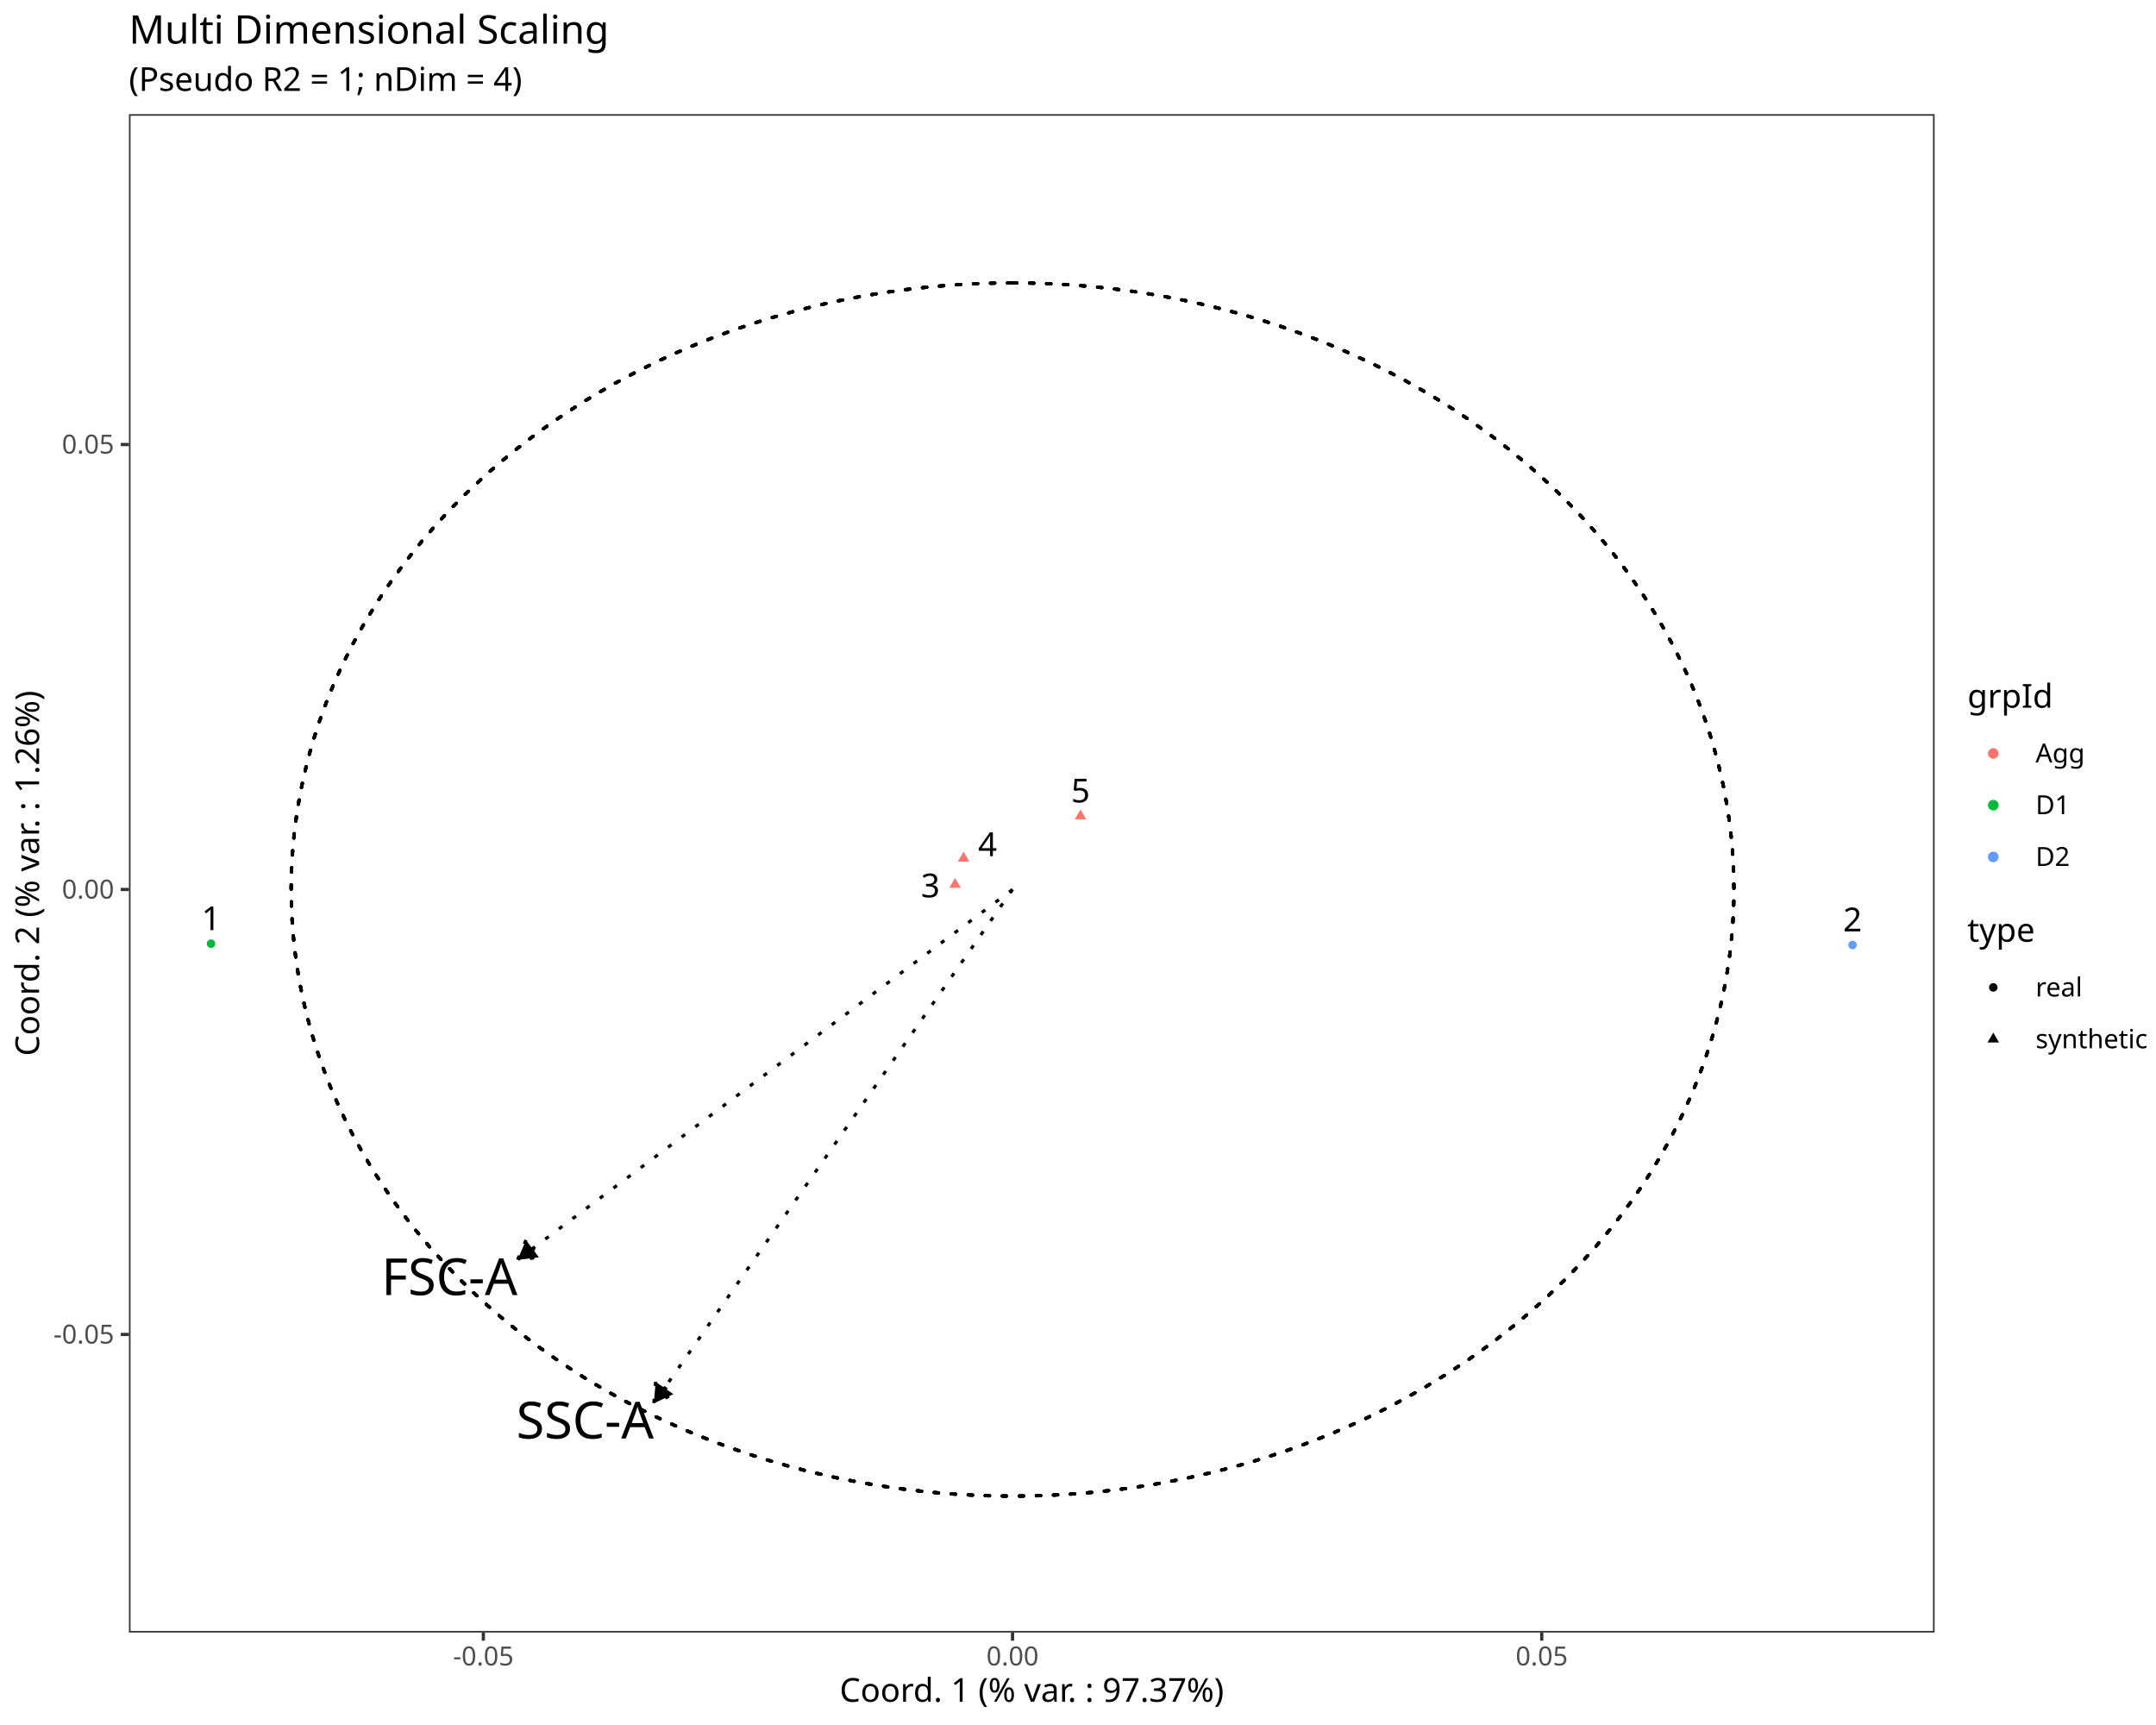
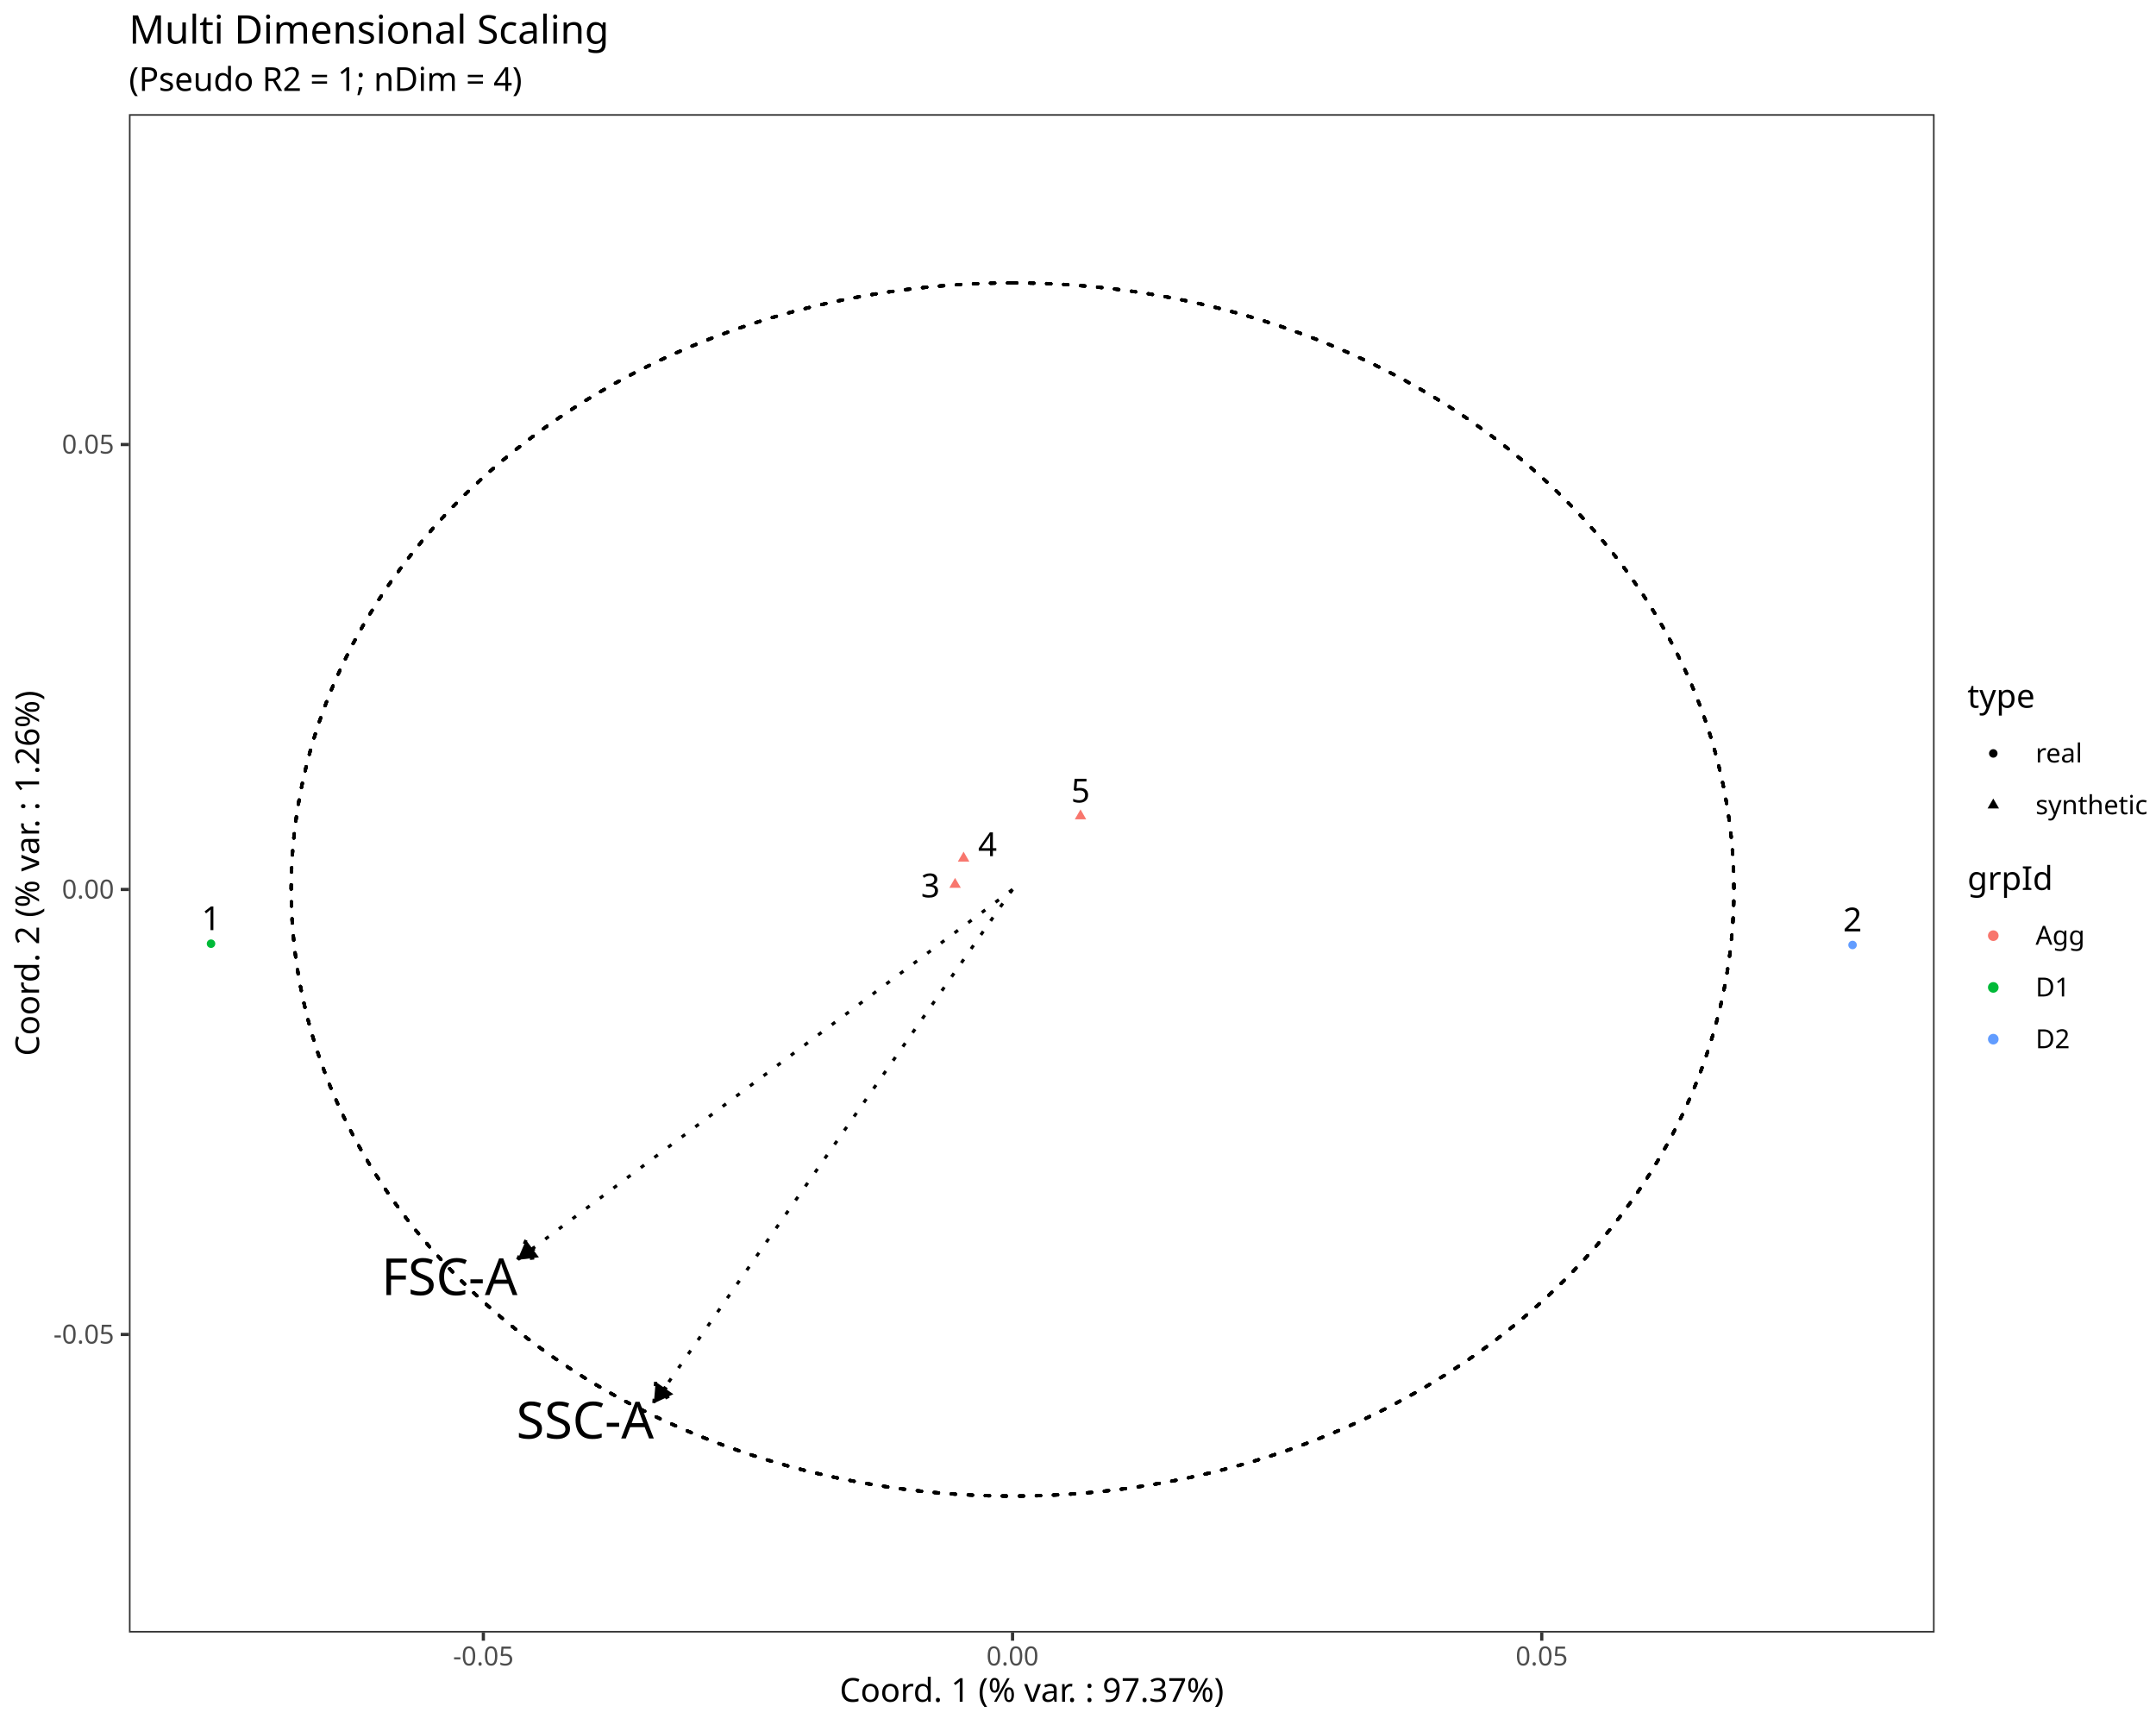
<svg xmlns="http://www.w3.org/2000/svg" class="svglite" data-engine-version="2.0" width="720.00pt" height="576.00pt" viewBox="0 0 720.00 576.00">
  <defs>
    <style type="text/css">
    .svglite line, .svglite polyline, .svglite polygon, .svglite path, .svglite rect, .svglite circle {
      fill: none;
      stroke: #000000;
      stroke-linecap: round;
      stroke-linejoin: round;
      stroke-miterlimit: 10.00;
    }
  </style>
  </defs>
  <rect width="100%" height="100%" style="stroke: none; fill: #FFFFFF;" />
  <defs>
    <clipPath id="cpMC4wMHw3MjAuMDB8MC4wMHw1NzYuMDA=">
      <rect x="0.00" y="0.00" width="720.00" height="576.00" />
    </clipPath>
  </defs>
  <g clip-path="url(#cpMC4wMHw3MjAuMDB8MC4wMHw1NzYuMDA=)">
    <rect x="0.00" y="0.00" width="720.00" height="576.00" style="stroke-width: 1.07; stroke: #FFFFFF; fill: #FFFFFF;" />
  </g>
  <defs>
    <clipPath id="cpNDMuMDZ8NjQ2LjA3fDM4LjEyfDU0NS4xMQ==">
      <rect x="43.06" y="38.12" width="603.00" height="507.00" />
    </clipPath>
  </defs>
  <g clip-path="url(#cpNDMuMDZ8NjQ2LjA3fDM4LjEyfDU0NS4xMQ==)">
    <rect x="43.06" y="38.12" width="603.00" height="507.00" style="stroke-width: 1.07; stroke: none; fill: #FFFFFF;" />
    <circle cx="70.47" cy="315.11" r="1.42" style="stroke-width: 0.71; stroke: none; fill: #00BA38;" />
    <circle cx="618.66" cy="315.54" r="1.42" style="stroke-width: 0.71; stroke: none; fill: #619CFF;" />
    <polygon points="318.95,293.14 320.87,296.45 317.04,296.45 " style="stroke-width: 0.71; stroke: none; fill: #F8766D;" />
    <polygon points="321.79,284.37 323.71,287.69 319.88,287.69 " style="stroke-width: 0.71; stroke: none; fill: #F8766D;" />
    <polygon points="360.84,270.27 362.75,273.59 358.93,273.59 " style="stroke-width: 0.71; stroke: none; fill: #F8766D;" />
    <text x="70.49" y="310.57" text-anchor="middle" style="font-size: 11.04px; font-family: sans;" textLength="6.14px" lengthAdjust="spacingAndGlyphs">1</text>
    <text x="618.65" y="311.00" text-anchor="middle" style="font-size: 11.04px; font-family: sans;" textLength="6.14px" lengthAdjust="spacingAndGlyphs">2</text>
    <text x="310.71" y="299.63" text-anchor="middle" style="font-size: 11.04px; font-family: sans;" textLength="6.14px" lengthAdjust="spacingAndGlyphs">3</text>
    <text x="329.78" y="285.88" text-anchor="middle" style="font-size: 11.04px; font-family: sans;" textLength="6.14px" lengthAdjust="spacingAndGlyphs">4</text>
    <text x="360.84" y="267.94" text-anchor="middle" style="font-size: 11.04px; font-family: sans;" textLength="6.14px" lengthAdjust="spacingAndGlyphs">5</text>
    <line x1="338.14" y1="297.01" x2="172.82" y2="420.69" style="stroke-width: 1.07; stroke-dasharray: 1.42,4.27; stroke-linecap: butt;" />
    <polygon points="175.66,414.07 172.82,420.69 179.97,419.84 " style="stroke-width: 1.07; stroke-dasharray: 1.42,4.27; stroke-linecap: butt; fill: #000000;" />
    <line x1="338.14" y1="297.01" x2="218.35" y2="468.59" style="stroke-width: 1.07; stroke-dasharray: 1.42,4.27; stroke-linecap: butt;" />
    <polygon points="218.96,461.41 218.35,468.59 224.87,465.53 " style="stroke-width: 1.07; stroke-dasharray: 1.42,4.27; stroke-linecap: butt; fill: #000000;" />
    <text x="172.82" y="432.44" text-anchor="end" style="font-size: 17.07px; font-family: sans;" textLength="51.23px" lengthAdjust="spacingAndGlyphs">FSC-A</text>
    <text x="218.35" y="480.33" text-anchor="end" style="font-size: 17.07px; font-family: sans;" textLength="52.19px" lengthAdjust="spacingAndGlyphs">SSC-A</text>
    <polygon points="338.14,94.47 342.35,94.50 346.55,94.59 350.75,94.74 354.95,94.96 359.14,95.24 363.32,95.58 367.50,95.98 371.67,96.44 375.83,96.96 379.97,97.54 384.11,98.19 388.23,98.89 392.33,99.66 396.42,100.48 400.49,101.37 404.54,102.31 408.58,103.32 412.59,104.38 416.57,105.50 420.54,106.68 424.47,107.92 428.39,109.21 432.27,110.57 436.13,111.98 439.95,113.44 443.75,114.97 447.51,116.54 451.24,118.17 454.93,119.86 458.59,121.60 462.22,123.40 465.80,125.24 469.35,127.14 472.85,129.09 476.32,131.10 479.74,133.15 483.12,135.25 486.46,137.40 489.75,139.60 492.99,141.85 496.19,144.15 499.34,146.49 502.44,148.88 505.49,151.31 508.49,153.79 511.43,156.31 514.33,158.88 517.17,161.48 519.95,164.13 522.68,166.82 525.36,169.55 527.98,172.31 530.54,175.12 533.04,177.96 535.48,180.84 537.86,183.75 540.18,186.70 542.44,189.68 544.64,192.69 546.77,195.74 548.84,198.82 550.85,201.92 552.79,205.06 554.66,208.22 556.47,211.41 558.22,214.63 559.89,217.87 561.50,221.14 563.04,224.43 564.52,227.74 565.92,231.07 567.25,234.42 568.52,237.79 569.71,241.18 570.84,244.59 571.89,248.01 572.87,251.45 573.78,254.90 574.62,258.37 575.39,261.84 576.08,265.33 576.70,268.82 577.25,272.33 577.73,275.84 578.13,279.36 578.46,282.88 578.72,286.41 578.90,289.95 579.01,293.48 579.05,297.01 579.01,300.55 578.90,304.08 578.72,307.61 578.46,311.14 578.13,314.67 577.73,318.19 577.25,321.70 576.70,325.20 576.08,328.70 575.39,332.19 574.62,335.66 573.78,339.13 572.87,342.58 571.89,346.01 570.84,349.44 569.71,352.84 568.52,356.23 567.25,359.60 565.92,362.96 564.52,366.29 563.04,369.60 561.50,372.89 559.89,376.16 558.22,379.40 556.47,382.61 554.66,385.81 552.79,388.97 550.85,392.10 548.84,395.21 546.77,398.29 544.64,401.33 542.44,404.35 540.18,407.33 537.86,410.28 535.48,413.19 533.04,416.07 530.54,418.91 527.98,421.71 525.36,424.48 522.68,427.21 519.95,429.90 517.17,432.54 514.33,435.15 511.43,437.72 508.49,440.24 505.49,442.71 502.44,445.15 499.34,447.54 496.19,449.88 492.99,452.17 489.75,454.42 486.46,456.62 483.12,458.78 479.74,460.88 476.32,462.93 472.85,464.93 469.35,466.88 465.80,468.78 462.22,470.63 458.59,472.43 454.93,474.17 451.24,475.85 447.51,477.49 443.75,479.06 439.95,480.58 436.13,482.05 432.27,483.46 428.39,484.81 424.47,486.11 420.54,487.35 416.57,488.53 412.59,489.65 408.58,490.71 404.54,491.72 400.49,492.66 396.42,493.55 392.33,494.37 388.23,495.14 384.11,495.84 379.97,496.48 375.83,497.07 371.67,497.59 367.50,498.05 363.32,498.45 359.14,498.79 354.95,499.07 350.75,499.28 346.55,499.44 342.35,499.53 338.14,499.56 333.94,499.53 329.73,499.44 325.53,499.28 321.34,499.07 317.15,498.79 312.96,498.45 308.78,498.05 304.62,497.59 300.46,497.07 296.31,496.48 292.18,495.84 288.06,495.14 283.95,494.37 279.86,493.55 275.79,492.66 271.74,491.72 267.71,490.71 263.70,489.65 259.71,488.53 255.75,487.35 251.81,486.11 247.90,484.81 244.01,483.46 240.16,482.05 236.33,480.58 232.54,479.06 228.77,477.49 225.05,475.85 221.35,474.17 217.69,472.43 214.07,470.63 210.48,468.78 206.94,466.88 203.43,464.93 199.97,462.93 196.54,460.88 193.16,458.78 189.83,456.62 186.54,454.42 183.29,452.17 180.10,449.88 176.95,447.54 173.85,445.15 170.80,442.71 167.80,440.24 164.85,437.72 161.96,435.15 159.12,432.54 156.33,429.90 153.60,427.21 150.93,424.48 148.31,421.71 145.75,418.91 143.25,416.07 140.81,413.19 138.42,410.28 136.10,407.33 133.85,404.35 131.65,401.33 129.51,398.29 127.44,395.21 125.44,392.10 123.50,388.97 121.62,385.81 119.81,382.61 118.07,379.40 116.39,376.16 114.78,372.89 113.24,369.60 111.77,366.29 110.36,362.96 109.03,359.60 107.77,356.23 106.57,352.84 105.45,349.44 104.40,346.01 103.41,342.58 102.50,339.13 101.67,335.66 100.90,332.19 100.21,328.70 99.58,325.20 99.04,321.70 98.56,318.19 98.16,314.67 97.83,311.14 97.57,307.61 97.39,304.08 97.28,300.55 97.24,297.01 97.28,293.48 97.39,289.95 97.57,286.41 97.83,282.88 98.16,279.36 98.56,275.84 99.04,272.33 99.58,268.82 100.21,265.33 100.90,261.84 101.67,258.37 102.50,254.90 103.41,251.45 104.40,248.01 105.45,244.59 106.57,241.18 107.77,237.79 109.03,234.42 110.36,231.07 111.77,227.74 113.24,224.43 114.78,221.14 116.39,217.87 118.07,214.63 119.81,211.41 121.62,208.22 123.50,205.06 125.44,201.92 127.44,198.82 129.51,195.74 131.65,192.69 133.85,189.68 136.10,186.70 138.42,183.75 140.81,180.84 143.25,177.96 145.75,175.12 148.31,172.31 150.93,169.55 153.60,166.82 156.33,164.13 159.12,161.48 161.96,158.88 164.85,156.31 167.80,153.79 170.80,151.31 173.85,148.88 176.95,146.49 180.10,144.15 183.29,141.85 186.54,139.60 189.83,137.40 193.16,135.25 196.54,133.15 199.97,131.10 203.43,129.09 206.94,127.14 210.48,125.24 214.07,123.40 217.69,121.60 221.35,119.86 225.05,118.17 228.77,116.54 232.54,114.97 236.33,113.44 240.16,111.98 244.01,110.57 247.90,109.21 251.81,107.92 255.75,106.68 259.71,105.50 263.70,104.38 267.71,103.32 271.74,102.31 275.79,101.37 279.86,100.48 283.95,99.66 288.06,98.89 292.18,98.19 296.31,97.54 300.46,96.96 304.62,96.44 308.78,95.98 312.96,95.58 317.15,95.24 321.34,94.96 325.53,94.74 329.73,94.59 333.94,94.50 338.14,94.47 " style="stroke-width: 1.07; stroke-dasharray: 1.42,4.27; fill: none;" />
    <polygon points="338.14,94.47 342.35,94.50 346.55,94.59 350.75,94.74 354.95,94.96 359.14,95.24 363.32,95.58 367.50,95.98 371.67,96.44 375.83,96.96 379.97,97.54 384.11,98.19 388.23,98.89 392.33,99.66 396.42,100.48 400.49,101.37 404.54,102.31 408.58,103.32 412.59,104.38 416.57,105.50 420.54,106.68 424.47,107.92 428.39,109.21 432.27,110.57 436.13,111.98 439.95,113.44 443.75,114.97 447.51,116.54 451.24,118.17 454.93,119.86 458.59,121.60 462.22,123.40 465.80,125.24 469.35,127.14 472.85,129.09 476.32,131.10 479.74,133.15 483.12,135.25 486.46,137.40 489.75,139.60 492.99,141.85 496.19,144.15 499.34,146.49 502.44,148.88 505.49,151.31 508.49,153.79 511.43,156.31 514.33,158.88 517.17,161.48 519.95,164.13 522.68,166.82 525.36,169.55 527.98,172.31 530.54,175.12 533.04,177.96 535.48,180.84 537.86,183.75 540.18,186.70 542.44,189.68 544.64,192.69 546.77,195.74 548.84,198.82 550.85,201.92 552.79,205.06 554.66,208.22 556.47,211.41 558.22,214.63 559.89,217.87 561.50,221.14 563.04,224.43 564.52,227.74 565.92,231.07 567.25,234.42 568.52,237.79 569.71,241.18 570.84,244.59 571.89,248.01 572.87,251.45 573.78,254.90 574.62,258.37 575.39,261.84 576.08,265.33 576.70,268.82 577.25,272.33 577.73,275.84 578.13,279.36 578.46,282.88 578.72,286.41 578.90,289.95 579.01,293.48 579.05,297.01 579.01,300.55 578.90,304.08 578.72,307.61 578.46,311.14 578.13,314.67 577.73,318.19 577.25,321.70 576.70,325.20 576.08,328.70 575.39,332.19 574.62,335.66 573.78,339.13 572.87,342.58 571.89,346.01 570.84,349.44 569.71,352.84 568.52,356.23 567.25,359.60 565.92,362.96 564.52,366.29 563.04,369.60 561.50,372.89 559.89,376.16 558.22,379.40 556.47,382.61 554.66,385.81 552.79,388.97 550.85,392.10 548.84,395.21 546.77,398.29 544.64,401.33 542.44,404.35 540.18,407.33 537.86,410.28 535.48,413.19 533.04,416.07 530.54,418.91 527.98,421.71 525.36,424.48 522.68,427.21 519.95,429.90 517.17,432.54 514.33,435.15 511.43,437.72 508.49,440.24 505.49,442.71 502.44,445.15 499.34,447.54 496.19,449.88 492.99,452.17 489.75,454.42 486.46,456.62 483.12,458.78 479.74,460.88 476.32,462.93 472.85,464.93 469.35,466.88 465.80,468.78 462.22,470.63 458.59,472.43 454.93,474.17 451.24,475.85 447.51,477.49 443.75,479.06 439.95,480.58 436.13,482.05 432.27,483.46 428.39,484.81 424.47,486.11 420.54,487.35 416.57,488.53 412.59,489.65 408.58,490.71 404.54,491.72 400.49,492.66 396.42,493.55 392.33,494.37 388.23,495.14 384.11,495.84 379.97,496.48 375.83,497.07 371.67,497.59 367.50,498.05 363.32,498.45 359.14,498.79 354.95,499.07 350.75,499.28 346.55,499.44 342.35,499.53 338.14,499.56 333.94,499.53 329.73,499.44 325.53,499.28 321.34,499.07 317.15,498.79 312.96,498.45 308.78,498.05 304.62,497.59 300.46,497.07 296.31,496.48 292.18,495.84 288.06,495.14 283.95,494.37 279.86,493.55 275.79,492.66 271.74,491.72 267.71,490.71 263.70,489.65 259.71,488.53 255.75,487.35 251.81,486.11 247.90,484.81 244.01,483.46 240.16,482.05 236.33,480.58 232.54,479.06 228.77,477.49 225.05,475.85 221.35,474.17 217.69,472.43 214.07,470.63 210.48,468.78 206.94,466.88 203.43,464.93 199.97,462.93 196.54,460.88 193.16,458.78 189.83,456.62 186.54,454.42 183.29,452.17 180.10,449.88 176.95,447.54 173.85,445.15 170.80,442.71 167.80,440.24 164.85,437.72 161.96,435.15 159.12,432.54 156.33,429.90 153.60,427.21 150.93,424.48 148.31,421.71 145.75,418.91 143.25,416.07 140.81,413.19 138.42,410.28 136.10,407.33 133.85,404.35 131.65,401.33 129.51,398.29 127.44,395.21 125.44,392.10 123.50,388.97 121.62,385.81 119.81,382.61 118.07,379.40 116.39,376.16 114.78,372.89 113.24,369.60 111.77,366.29 110.36,362.96 109.03,359.60 107.77,356.23 106.57,352.84 105.45,349.44 104.40,346.01 103.41,342.58 102.50,339.13 101.67,335.66 100.90,332.19 100.21,328.70 99.58,325.20 99.04,321.70 98.56,318.19 98.16,314.67 97.83,311.14 97.57,307.61 97.39,304.08 97.28,300.55 97.24,297.01 97.28,293.48 97.39,289.95 97.57,286.41 97.83,282.88 98.16,279.36 98.56,275.84 99.04,272.33 99.58,268.82 100.21,265.33 100.90,261.84 101.67,258.37 102.50,254.90 103.41,251.45 104.40,248.01 105.45,244.59 106.57,241.18 107.77,237.79 109.03,234.42 110.36,231.07 111.77,227.74 113.24,224.43 114.78,221.14 116.39,217.87 118.07,214.63 119.81,211.41 121.62,208.22 123.50,205.06 125.44,201.92 127.44,198.82 129.51,195.74 131.65,192.69 133.85,189.68 136.10,186.70 138.42,183.75 140.81,180.84 143.25,177.96 145.75,175.12 148.31,172.31 150.93,169.55 153.60,166.82 156.33,164.13 159.12,161.48 161.96,158.88 164.85,156.31 167.80,153.79 170.80,151.31 173.85,148.88 176.95,146.49 180.10,144.15 183.29,141.85 186.54,139.60 189.83,137.40 193.16,135.25 196.54,133.15 199.97,131.10 203.43,129.09 206.94,127.14 210.48,125.24 214.07,123.40 217.69,121.60 221.35,119.86 225.05,118.17 228.77,116.54 232.54,114.97 236.33,113.44 240.16,111.98 244.01,110.57 247.90,109.21 251.81,107.92 255.75,106.68 259.71,105.50 263.70,104.38 267.71,103.32 271.74,102.31 275.79,101.37 279.86,100.48 283.95,99.66 288.06,98.89 292.18,98.19 296.31,97.54 300.46,96.96 304.62,96.44 308.78,95.98 312.96,95.58 317.15,95.24 321.34,94.96 325.53,94.74 329.73,94.59 333.94,94.50 338.14,94.47 " style="stroke-width: 1.07; stroke-dasharray: 1.42,4.27; fill: none;" />
    <polygon points="338.14,94.47 342.35,94.50 346.55,94.59 350.75,94.74 354.95,94.96 359.14,95.24 363.32,95.58 367.50,95.98 371.67,96.44 375.83,96.96 379.97,97.54 384.11,98.19 388.23,98.89 392.33,99.66 396.42,100.48 400.49,101.37 404.54,102.31 408.58,103.32 412.59,104.38 416.57,105.50 420.54,106.68 424.47,107.92 428.39,109.21 432.27,110.57 436.13,111.98 439.95,113.44 443.75,114.97 447.51,116.54 451.24,118.17 454.93,119.86 458.59,121.60 462.22,123.40 465.80,125.24 469.35,127.14 472.85,129.09 476.32,131.10 479.74,133.15 483.12,135.25 486.46,137.40 489.75,139.60 492.99,141.85 496.19,144.15 499.34,146.49 502.44,148.88 505.49,151.31 508.49,153.79 511.43,156.31 514.33,158.88 517.17,161.48 519.95,164.13 522.68,166.82 525.36,169.55 527.98,172.31 530.54,175.12 533.04,177.96 535.48,180.84 537.86,183.75 540.18,186.70 542.44,189.68 544.64,192.69 546.77,195.74 548.84,198.82 550.85,201.92 552.79,205.06 554.66,208.22 556.47,211.41 558.22,214.63 559.89,217.87 561.50,221.14 563.04,224.43 564.52,227.74 565.92,231.07 567.25,234.42 568.52,237.79 569.71,241.18 570.84,244.59 571.89,248.01 572.87,251.45 573.78,254.90 574.62,258.37 575.39,261.84 576.08,265.33 576.70,268.82 577.25,272.33 577.73,275.84 578.13,279.36 578.46,282.88 578.72,286.41 578.90,289.95 579.01,293.48 579.05,297.01 579.01,300.55 578.90,304.08 578.72,307.61 578.46,311.14 578.13,314.67 577.73,318.19 577.25,321.70 576.70,325.20 576.08,328.70 575.39,332.19 574.62,335.66 573.78,339.13 572.87,342.58 571.89,346.01 570.84,349.44 569.71,352.84 568.52,356.23 567.25,359.60 565.92,362.96 564.52,366.29 563.04,369.60 561.50,372.89 559.89,376.16 558.22,379.40 556.47,382.61 554.66,385.81 552.79,388.97 550.85,392.10 548.84,395.21 546.77,398.29 544.64,401.33 542.44,404.35 540.18,407.33 537.86,410.28 535.48,413.19 533.04,416.07 530.54,418.91 527.98,421.71 525.36,424.48 522.68,427.21 519.95,429.90 517.17,432.54 514.33,435.15 511.43,437.72 508.49,440.24 505.49,442.71 502.44,445.15 499.34,447.54 496.19,449.88 492.99,452.17 489.75,454.42 486.46,456.62 483.12,458.78 479.74,460.88 476.32,462.93 472.85,464.93 469.35,466.88 465.80,468.78 462.22,470.63 458.59,472.43 454.93,474.17 451.24,475.85 447.51,477.49 443.75,479.06 439.95,480.58 436.13,482.05 432.27,483.46 428.39,484.81 424.47,486.11 420.54,487.35 416.57,488.53 412.59,489.65 408.58,490.71 404.54,491.72 400.49,492.66 396.42,493.55 392.33,494.37 388.23,495.14 384.11,495.84 379.97,496.48 375.83,497.07 371.67,497.59 367.50,498.05 363.32,498.45 359.14,498.79 354.95,499.07 350.75,499.28 346.55,499.44 342.35,499.53 338.14,499.56 333.94,499.53 329.73,499.44 325.53,499.28 321.34,499.07 317.15,498.79 312.96,498.45 308.78,498.05 304.62,497.59 300.46,497.07 296.31,496.48 292.18,495.84 288.06,495.14 283.95,494.37 279.86,493.55 275.79,492.66 271.74,491.72 267.71,490.71 263.70,489.65 259.71,488.53 255.75,487.35 251.81,486.11 247.90,484.81 244.01,483.46 240.16,482.05 236.33,480.58 232.54,479.06 228.77,477.49 225.05,475.85 221.35,474.17 217.69,472.43 214.07,470.63 210.48,468.78 206.94,466.88 203.43,464.93 199.97,462.93 196.54,460.88 193.16,458.78 189.83,456.62 186.54,454.42 183.29,452.17 180.10,449.88 176.95,447.54 173.85,445.15 170.80,442.71 167.80,440.24 164.85,437.72 161.96,435.15 159.12,432.54 156.33,429.90 153.60,427.21 150.93,424.48 148.31,421.71 145.75,418.91 143.25,416.07 140.81,413.19 138.42,410.28 136.10,407.33 133.85,404.35 131.65,401.33 129.51,398.29 127.44,395.21 125.44,392.10 123.50,388.97 121.62,385.81 119.81,382.61 118.07,379.40 116.39,376.16 114.78,372.89 113.24,369.60 111.77,366.29 110.36,362.96 109.03,359.60 107.77,356.23 106.57,352.84 105.45,349.44 104.40,346.01 103.41,342.58 102.50,339.13 101.67,335.66 100.90,332.19 100.21,328.70 99.58,325.20 99.04,321.70 98.56,318.19 98.16,314.67 97.83,311.14 97.57,307.61 97.39,304.08 97.28,300.55 97.24,297.01 97.28,293.48 97.39,289.95 97.57,286.41 97.83,282.88 98.16,279.36 98.56,275.84 99.04,272.33 99.58,268.82 100.21,265.33 100.90,261.84 101.67,258.37 102.50,254.90 103.41,251.45 104.40,248.01 105.45,244.59 106.57,241.18 107.77,237.79 109.03,234.42 110.36,231.07 111.77,227.74 113.24,224.43 114.78,221.14 116.39,217.87 118.07,214.63 119.81,211.41 121.62,208.22 123.50,205.06 125.44,201.92 127.44,198.82 129.51,195.74 131.65,192.69 133.85,189.68 136.10,186.70 138.42,183.75 140.81,180.84 143.25,177.96 145.75,175.12 148.31,172.31 150.93,169.55 153.60,166.82 156.33,164.13 159.12,161.48 161.96,158.88 164.85,156.31 167.80,153.79 170.80,151.31 173.85,148.88 176.95,146.49 180.10,144.15 183.29,141.85 186.54,139.60 189.83,137.40 193.16,135.25 196.54,133.15 199.97,131.10 203.43,129.09 206.94,127.14 210.48,125.24 214.07,123.40 217.69,121.60 221.35,119.86 225.05,118.17 228.77,116.54 232.54,114.97 236.33,113.44 240.16,111.98 244.01,110.57 247.90,109.21 251.81,107.92 255.75,106.68 259.71,105.50 263.70,104.38 267.71,103.32 271.74,102.31 275.79,101.37 279.86,100.48 283.95,99.66 288.06,98.89 292.18,98.19 296.31,97.54 300.46,96.96 304.62,96.44 308.78,95.98 312.96,95.58 317.15,95.24 321.34,94.96 325.53,94.74 329.73,94.59 333.94,94.50 338.14,94.47 " style="stroke-width: 1.07; stroke-dasharray: 1.42,4.27; fill: none;" />
    <polygon points="338.14,94.47 342.35,94.50 346.55,94.59 350.75,94.74 354.95,94.96 359.14,95.24 363.32,95.58 367.50,95.98 371.67,96.44 375.83,96.96 379.97,97.54 384.11,98.19 388.23,98.89 392.33,99.66 396.42,100.48 400.49,101.37 404.54,102.31 408.58,103.32 412.59,104.38 416.57,105.50 420.54,106.68 424.47,107.92 428.39,109.21 432.27,110.57 436.13,111.98 439.95,113.44 443.75,114.97 447.51,116.54 451.24,118.17 454.93,119.86 458.59,121.60 462.22,123.40 465.80,125.24 469.35,127.14 472.85,129.09 476.32,131.10 479.74,133.15 483.12,135.25 486.46,137.40 489.75,139.60 492.99,141.85 496.19,144.15 499.34,146.49 502.44,148.88 505.49,151.31 508.49,153.79 511.43,156.31 514.33,158.88 517.17,161.48 519.95,164.13 522.68,166.82 525.36,169.55 527.98,172.31 530.54,175.12 533.04,177.96 535.48,180.84 537.86,183.75 540.18,186.70 542.44,189.68 544.64,192.69 546.77,195.74 548.84,198.82 550.85,201.92 552.79,205.06 554.66,208.22 556.47,211.41 558.22,214.63 559.89,217.87 561.50,221.14 563.04,224.43 564.52,227.74 565.92,231.07 567.25,234.42 568.52,237.79 569.71,241.18 570.84,244.59 571.89,248.01 572.87,251.45 573.78,254.90 574.62,258.37 575.39,261.84 576.08,265.33 576.70,268.82 577.25,272.33 577.73,275.84 578.13,279.36 578.46,282.88 578.72,286.41 578.90,289.95 579.01,293.48 579.05,297.01 579.01,300.55 578.90,304.08 578.72,307.61 578.46,311.14 578.13,314.67 577.73,318.19 577.25,321.70 576.70,325.20 576.08,328.70 575.39,332.19 574.62,335.66 573.78,339.13 572.87,342.58 571.89,346.01 570.84,349.44 569.71,352.84 568.52,356.23 567.25,359.60 565.92,362.96 564.52,366.29 563.04,369.60 561.50,372.89 559.89,376.16 558.22,379.40 556.47,382.61 554.66,385.81 552.79,388.97 550.85,392.10 548.84,395.21 546.77,398.29 544.64,401.33 542.44,404.35 540.18,407.33 537.86,410.28 535.48,413.19 533.04,416.07 530.54,418.91 527.98,421.71 525.36,424.48 522.68,427.21 519.95,429.90 517.17,432.54 514.33,435.15 511.43,437.72 508.49,440.24 505.49,442.71 502.44,445.15 499.34,447.54 496.19,449.88 492.99,452.17 489.75,454.42 486.46,456.62 483.12,458.78 479.74,460.88 476.32,462.93 472.85,464.93 469.35,466.88 465.80,468.78 462.22,470.63 458.59,472.43 454.93,474.17 451.24,475.85 447.51,477.49 443.75,479.06 439.95,480.58 436.13,482.05 432.27,483.46 428.39,484.81 424.47,486.11 420.54,487.35 416.57,488.53 412.59,489.65 408.58,490.71 404.54,491.72 400.49,492.66 396.42,493.55 392.33,494.37 388.23,495.14 384.11,495.84 379.97,496.48 375.83,497.07 371.67,497.59 367.50,498.05 363.32,498.45 359.14,498.79 354.95,499.07 350.75,499.28 346.55,499.44 342.35,499.53 338.14,499.56 333.94,499.53 329.73,499.44 325.53,499.28 321.34,499.07 317.15,498.79 312.96,498.45 308.78,498.05 304.62,497.59 300.46,497.07 296.31,496.48 292.18,495.84 288.06,495.14 283.95,494.37 279.86,493.55 275.79,492.66 271.74,491.72 267.71,490.71 263.70,489.65 259.71,488.53 255.75,487.35 251.81,486.11 247.90,484.81 244.01,483.46 240.16,482.05 236.33,480.58 232.54,479.06 228.77,477.49 225.05,475.85 221.35,474.17 217.69,472.43 214.07,470.63 210.48,468.78 206.94,466.88 203.43,464.93 199.97,462.93 196.54,460.88 193.16,458.78 189.83,456.62 186.54,454.42 183.29,452.17 180.10,449.88 176.95,447.54 173.85,445.15 170.80,442.71 167.80,440.24 164.85,437.72 161.96,435.15 159.12,432.54 156.33,429.90 153.60,427.21 150.93,424.48 148.31,421.71 145.75,418.91 143.25,416.07 140.81,413.19 138.42,410.28 136.10,407.33 133.85,404.35 131.65,401.33 129.51,398.29 127.44,395.21 125.44,392.10 123.50,388.97 121.62,385.81 119.81,382.61 118.07,379.40 116.39,376.16 114.78,372.89 113.24,369.60 111.77,366.29 110.36,362.96 109.03,359.60 107.77,356.23 106.57,352.84 105.45,349.44 104.40,346.01 103.41,342.58 102.50,339.13 101.67,335.66 100.90,332.19 100.21,328.70 99.58,325.20 99.04,321.70 98.56,318.19 98.16,314.67 97.83,311.14 97.57,307.61 97.39,304.08 97.28,300.55 97.24,297.01 97.28,293.48 97.39,289.95 97.57,286.41 97.83,282.88 98.16,279.36 98.56,275.84 99.04,272.33 99.58,268.82 100.21,265.33 100.90,261.84 101.67,258.37 102.50,254.90 103.41,251.45 104.40,248.01 105.45,244.59 106.57,241.18 107.77,237.79 109.03,234.42 110.36,231.07 111.77,227.74 113.24,224.43 114.78,221.14 116.39,217.87 118.07,214.63 119.81,211.41 121.62,208.22 123.50,205.06 125.44,201.92 127.44,198.82 129.51,195.74 131.65,192.69 133.85,189.68 136.10,186.70 138.42,183.75 140.81,180.84 143.25,177.96 145.75,175.12 148.31,172.31 150.93,169.55 153.60,166.82 156.33,164.13 159.12,161.48 161.96,158.88 164.85,156.31 167.80,153.79 170.80,151.31 173.85,148.88 176.95,146.49 180.10,144.15 183.29,141.85 186.54,139.60 189.83,137.40 193.16,135.25 196.54,133.15 199.97,131.10 203.43,129.09 206.94,127.14 210.48,125.24 214.07,123.40 217.69,121.60 221.35,119.86 225.05,118.17 228.77,116.54 232.54,114.97 236.33,113.44 240.16,111.98 244.01,110.57 247.90,109.21 251.81,107.92 255.75,106.68 259.71,105.50 263.70,104.38 267.71,103.32 271.74,102.31 275.79,101.37 279.86,100.48 283.95,99.66 288.06,98.89 292.18,98.19 296.31,97.54 300.46,96.96 304.62,96.44 308.78,95.98 312.96,95.58 317.15,95.24 321.34,94.96 325.53,94.74 329.73,94.59 333.94,94.50 338.14,94.47 " style="stroke-width: 1.07; stroke-dasharray: 1.42,4.27; fill: none;" />
    <polygon points="338.14,94.47 342.35,94.50 346.55,94.59 350.75,94.74 354.95,94.96 359.14,95.24 363.32,95.58 367.50,95.98 371.67,96.44 375.83,96.96 379.97,97.54 384.11,98.19 388.23,98.89 392.33,99.66 396.42,100.48 400.49,101.37 404.54,102.31 408.58,103.32 412.59,104.38 416.57,105.50 420.54,106.68 424.47,107.92 428.39,109.21 432.27,110.57 436.13,111.98 439.95,113.44 443.75,114.97 447.51,116.54 451.24,118.17 454.93,119.86 458.59,121.60 462.22,123.40 465.80,125.24 469.35,127.14 472.85,129.09 476.32,131.10 479.74,133.15 483.12,135.25 486.46,137.40 489.75,139.60 492.99,141.85 496.19,144.15 499.34,146.49 502.44,148.88 505.49,151.31 508.49,153.79 511.43,156.31 514.33,158.88 517.17,161.48 519.95,164.13 522.68,166.82 525.36,169.55 527.98,172.31 530.54,175.12 533.04,177.96 535.48,180.84 537.86,183.75 540.18,186.70 542.44,189.68 544.64,192.69 546.77,195.74 548.84,198.82 550.85,201.92 552.79,205.06 554.66,208.22 556.47,211.41 558.22,214.63 559.89,217.87 561.50,221.14 563.04,224.43 564.52,227.74 565.92,231.07 567.25,234.42 568.52,237.79 569.71,241.18 570.84,244.59 571.89,248.01 572.87,251.45 573.78,254.90 574.62,258.37 575.39,261.84 576.08,265.33 576.70,268.82 577.25,272.33 577.73,275.84 578.13,279.36 578.46,282.88 578.72,286.41 578.90,289.95 579.01,293.48 579.05,297.01 579.01,300.55 578.90,304.08 578.72,307.61 578.46,311.14 578.13,314.67 577.73,318.19 577.25,321.70 576.70,325.20 576.08,328.70 575.39,332.19 574.62,335.66 573.78,339.13 572.87,342.58 571.89,346.01 570.84,349.44 569.71,352.84 568.52,356.23 567.25,359.60 565.92,362.96 564.52,366.29 563.04,369.60 561.50,372.89 559.89,376.16 558.22,379.40 556.47,382.61 554.66,385.81 552.79,388.97 550.85,392.10 548.84,395.21 546.77,398.29 544.64,401.33 542.44,404.35 540.18,407.33 537.86,410.28 535.48,413.19 533.04,416.07 530.54,418.91 527.98,421.71 525.36,424.48 522.68,427.21 519.95,429.90 517.17,432.54 514.33,435.15 511.43,437.72 508.49,440.24 505.49,442.71 502.44,445.15 499.34,447.54 496.19,449.88 492.99,452.17 489.75,454.42 486.46,456.62 483.12,458.78 479.74,460.88 476.32,462.93 472.85,464.93 469.35,466.88 465.80,468.78 462.22,470.63 458.59,472.43 454.93,474.17 451.24,475.85 447.51,477.49 443.75,479.06 439.95,480.58 436.13,482.05 432.27,483.46 428.39,484.81 424.47,486.11 420.54,487.35 416.57,488.53 412.59,489.65 408.58,490.71 404.54,491.72 400.49,492.66 396.42,493.55 392.33,494.37 388.23,495.14 384.11,495.84 379.97,496.48 375.83,497.07 371.67,497.59 367.50,498.05 363.32,498.45 359.14,498.79 354.95,499.07 350.75,499.28 346.55,499.44 342.35,499.53 338.14,499.56 333.94,499.53 329.73,499.44 325.53,499.28 321.34,499.07 317.15,498.79 312.96,498.45 308.78,498.05 304.62,497.59 300.46,497.07 296.31,496.48 292.18,495.84 288.06,495.14 283.95,494.37 279.86,493.55 275.79,492.66 271.74,491.72 267.71,490.71 263.70,489.65 259.71,488.53 255.75,487.35 251.81,486.11 247.90,484.81 244.01,483.46 240.16,482.05 236.33,480.58 232.54,479.06 228.77,477.49 225.05,475.85 221.35,474.17 217.69,472.43 214.07,470.63 210.48,468.78 206.94,466.88 203.43,464.93 199.97,462.93 196.54,460.88 193.16,458.78 189.83,456.62 186.54,454.42 183.29,452.17 180.10,449.88 176.95,447.54 173.85,445.15 170.80,442.71 167.80,440.24 164.85,437.72 161.96,435.15 159.12,432.54 156.33,429.90 153.60,427.21 150.93,424.48 148.31,421.71 145.75,418.91 143.25,416.07 140.81,413.19 138.42,410.28 136.10,407.33 133.85,404.35 131.65,401.33 129.51,398.29 127.44,395.21 125.44,392.10 123.50,388.97 121.62,385.81 119.81,382.61 118.07,379.40 116.39,376.16 114.78,372.89 113.24,369.60 111.77,366.29 110.36,362.96 109.03,359.60 107.77,356.23 106.57,352.84 105.45,349.44 104.40,346.01 103.41,342.58 102.50,339.13 101.67,335.66 100.90,332.19 100.21,328.70 99.58,325.20 99.04,321.70 98.56,318.19 98.16,314.67 97.83,311.14 97.57,307.61 97.39,304.08 97.28,300.55 97.24,297.01 97.28,293.48 97.39,289.95 97.57,286.41 97.83,282.88 98.16,279.36 98.56,275.84 99.04,272.33 99.58,268.82 100.21,265.33 100.90,261.84 101.67,258.37 102.50,254.90 103.41,251.45 104.40,248.01 105.45,244.59 106.57,241.18 107.77,237.79 109.03,234.42 110.36,231.07 111.77,227.74 113.24,224.43 114.78,221.14 116.39,217.87 118.07,214.63 119.81,211.41 121.62,208.22 123.50,205.06 125.44,201.92 127.44,198.82 129.51,195.74 131.65,192.69 133.85,189.68 136.10,186.70 138.42,183.75 140.81,180.84 143.25,177.96 145.75,175.12 148.31,172.31 150.93,169.55 153.60,166.82 156.33,164.13 159.12,161.48 161.96,158.88 164.85,156.31 167.80,153.79 170.80,151.31 173.85,148.88 176.95,146.49 180.10,144.15 183.29,141.85 186.54,139.60 189.83,137.40 193.16,135.25 196.54,133.15 199.97,131.10 203.43,129.09 206.94,127.14 210.48,125.24 214.07,123.40 217.69,121.60 221.35,119.86 225.05,118.17 228.77,116.54 232.54,114.97 236.33,113.44 240.16,111.98 244.01,110.57 247.90,109.21 251.81,107.92 255.75,106.68 259.71,105.50 263.70,104.38 267.71,103.32 271.74,102.31 275.79,101.37 279.86,100.48 283.95,99.66 288.06,98.89 292.18,98.19 296.31,97.54 300.46,96.96 304.62,96.44 308.78,95.98 312.96,95.58 317.15,95.24 321.34,94.96 325.53,94.74 329.73,94.59 333.94,94.50 338.14,94.47 " style="stroke-width: 1.07; stroke-dasharray: 1.42,4.27; fill: none;" />
    <rect x="43.06" y="38.12" width="603.00" height="507.00" style="stroke-width: 1.07; stroke: #333333;" />
  </g>
  <g clip-path="url(#cpMC4wMHw3MjAuMDB8MC4wMHw1NzYuMDA=)">
    <text x="38.13" y="448.63" text-anchor="end" style="font-size: 8.80px; fill: #4D4D4D; font-family: sans;" textLength="20.06px" lengthAdjust="spacingAndGlyphs">-0.05</text>
    <text x="38.13" y="300.04" text-anchor="end" style="font-size: 8.80px; fill: #4D4D4D; font-family: sans;" textLength="17.13px" lengthAdjust="spacingAndGlyphs">0.00</text>
    <text x="38.13" y="151.45" text-anchor="end" style="font-size: 8.80px; fill: #4D4D4D; font-family: sans;" textLength="17.13px" lengthAdjust="spacingAndGlyphs">0.05</text>
    <polyline points="40.32,445.60 43.06,445.60 " style="stroke-width: 1.07; stroke: #333333; stroke-linecap: butt;" />
    <polyline points="40.32,297.01 43.06,297.01 " style="stroke-width: 1.07; stroke: #333333; stroke-linecap: butt;" />
    <polyline points="40.32,148.43 43.06,148.43 " style="stroke-width: 1.07; stroke: #333333; stroke-linecap: butt;" />
    <polyline points="161.42,547.85 161.42,545.11 " style="stroke-width: 1.07; stroke: #333333; stroke-linecap: butt;" />
    <polyline points="338.14,547.85 338.14,545.11 " style="stroke-width: 1.07; stroke: #333333; stroke-linecap: butt;" />
    <polyline points="514.87,547.85 514.87,545.11 " style="stroke-width: 1.07; stroke: #333333; stroke-linecap: butt;" />
    <text x="161.42" y="556.10" text-anchor="middle" style="font-size: 8.80px; fill: #4D4D4D; font-family: sans;" textLength="20.06px" lengthAdjust="spacingAndGlyphs">-0.05</text>
    <text x="338.14" y="556.10" text-anchor="middle" style="font-size: 8.80px; fill: #4D4D4D; font-family: sans;" textLength="17.13px" lengthAdjust="spacingAndGlyphs">0.00</text>
    <text x="514.87" y="556.10" text-anchor="middle" style="font-size: 8.80px; fill: #4D4D4D; font-family: sans;" textLength="17.13px" lengthAdjust="spacingAndGlyphs">0.05</text>
    <text x="344.56" y="568.24" text-anchor="middle" style="font-size: 11.00px; font-family: sans;" textLength="130.23px" lengthAdjust="spacingAndGlyphs">Coord. 1 (% var. : 97.37%)</text>
    <text transform="translate(13.05,291.61) rotate(-90)" text-anchor="middle" style="font-size: 11.00px; font-family: sans;" textLength="124.11px" lengthAdjust="spacingAndGlyphs">Coord. 2 (% var. : 1.26%)</text>
-     <rect x="657.02" y="227.60" width="38.42" height="67.17" style="stroke-width: 1.07; stroke: none; fill: #FFFFFF;" />
-     <text x="657.02" y="236.31" style="font-size: 11.00px; font-family: sans;" textLength="25.07px" lengthAdjust="spacingAndGlyphs">grpId</text>
+     <rect x="657.02" y="227.60" width="57.50" height="49.89" style="stroke-width: 1.07; stroke: none; fill: #FFFFFF;" />
+     <text x="657.02" y="236.31" style="font-size: 11.00px; font-family: sans;" textLength="20.80px" lengthAdjust="spacingAndGlyphs">type</text>
    <rect x="657.02" y="242.94" width="17.28" height="17.28" style="stroke-width: 1.07; stroke: none; fill: #FFFFFF;" />
-     <circle cx="665.66" cy="251.58" r="1.42" style="stroke-width: 0.71; stroke: #F8766D; fill: #F8766D;" />
+     <circle cx="665.66" cy="251.58" r="1.42" style="stroke-width: 0.71; stroke: none; fill: #000000;" />
    <rect x="657.02" y="260.22" width="17.28" height="17.28" style="stroke-width: 1.07; stroke: none; fill: #FFFFFF;" />
-     <circle cx="665.66" cy="268.86" r="1.42" style="stroke-width: 0.71; stroke: #00BA38; fill: #00BA38;" />
-     <rect x="657.02" y="277.50" width="17.28" height="17.28" style="stroke-width: 1.07; stroke: none; fill: #FFFFFF;" />
-     <circle cx="665.66" cy="286.14" r="1.42" style="stroke-width: 0.71; stroke: #619CFF; fill: #619CFF;" />
-     <text x="679.78" y="254.60" style="font-size: 8.80px; font-family: sans;" textLength="15.66px" lengthAdjust="spacingAndGlyphs">Agg</text>
-     <text x="679.78" y="271.88" style="font-size: 8.80px; font-family: sans;" textLength="11.25px" lengthAdjust="spacingAndGlyphs">D1</text>
-     <text x="679.78" y="289.16" style="font-size: 8.80px; font-family: sans;" textLength="11.25px" lengthAdjust="spacingAndGlyphs">D2</text>
-     <rect x="657.02" y="305.73" width="57.50" height="49.89" style="stroke-width: 1.07; stroke: none; fill: #FFFFFF;" />
-     <text x="657.02" y="314.45" style="font-size: 11.00px; font-family: sans;" textLength="20.80px" lengthAdjust="spacingAndGlyphs">type</text>
+     <polygon points="665.66,266.64 667.58,269.96 663.75,269.96 " style="stroke-width: 0.71; stroke: none; fill: #000000;" />
+     <text x="679.78" y="254.60" style="font-size: 8.80px; font-family: sans;" textLength="14.67px" lengthAdjust="spacingAndGlyphs">real</text>
+     <text x="679.78" y="271.88" style="font-size: 8.80px; font-family: sans;" textLength="34.74px" lengthAdjust="spacingAndGlyphs">synthetic</text>
+     <rect x="657.02" y="288.45" width="38.42" height="67.17" style="stroke-width: 1.07; stroke: none; fill: #FFFFFF;" />
+     <text x="657.02" y="297.17" style="font-size: 11.00px; font-family: sans;" textLength="25.07px" lengthAdjust="spacingAndGlyphs">grpId</text>
+     <rect x="657.02" y="303.79" width="17.28" height="17.28" style="stroke-width: 1.07; stroke: none; fill: #FFFFFF;" />
+     <circle cx="665.66" cy="312.43" r="1.42" style="stroke-width: 0.71; stroke: #F8766D; fill: #F8766D;" />
    <rect x="657.02" y="321.07" width="17.28" height="17.28" style="stroke-width: 1.07; stroke: none; fill: #FFFFFF;" />
-     <circle cx="665.66" cy="329.71" r="1.42" style="stroke-width: 0.71; stroke: none; fill: #000000;" />
+     <circle cx="665.66" cy="329.71" r="1.42" style="stroke-width: 0.71; stroke: #00BA38; fill: #00BA38;" />
    <rect x="657.02" y="338.35" width="17.28" height="17.28" style="stroke-width: 1.07; stroke: none; fill: #FFFFFF;" />
-     <polygon points="665.66,344.78 667.58,348.09 663.75,348.09 " style="stroke-width: 0.71; stroke: none; fill: #000000;" />
-     <text x="679.78" y="332.74" style="font-size: 8.80px; font-family: sans;" textLength="14.67px" lengthAdjust="spacingAndGlyphs">real</text>
-     <text x="679.78" y="350.02" style="font-size: 8.80px; font-family: sans;" textLength="34.74px" lengthAdjust="spacingAndGlyphs">synthetic</text>
+     <circle cx="665.66" cy="346.99" r="1.42" style="stroke-width: 0.71; stroke: #619CFF; fill: #619CFF;" />
+     <text x="679.78" y="315.46" style="font-size: 8.80px; font-family: sans;" textLength="15.66px" lengthAdjust="spacingAndGlyphs">Agg</text>
+     <text x="679.78" y="332.74" style="font-size: 8.80px; font-family: sans;" textLength="11.25px" lengthAdjust="spacingAndGlyphs">D1</text>
+     <text x="679.78" y="350.02" style="font-size: 8.80px; font-family: sans;" textLength="11.25px" lengthAdjust="spacingAndGlyphs">D2</text>
    <text x="43.06" y="30.35" style="font-size: 11.00px; font-family: sans;" textLength="130.86px" lengthAdjust="spacingAndGlyphs">(Pseudo R2 = 1; nDim = 4)</text>
    <text x="43.06" y="14.56" style="font-size: 13.20px; font-family: sans;" textLength="151.15px" lengthAdjust="spacingAndGlyphs">Multi Dimensional Scaling</text>
  </g>
</svg>
